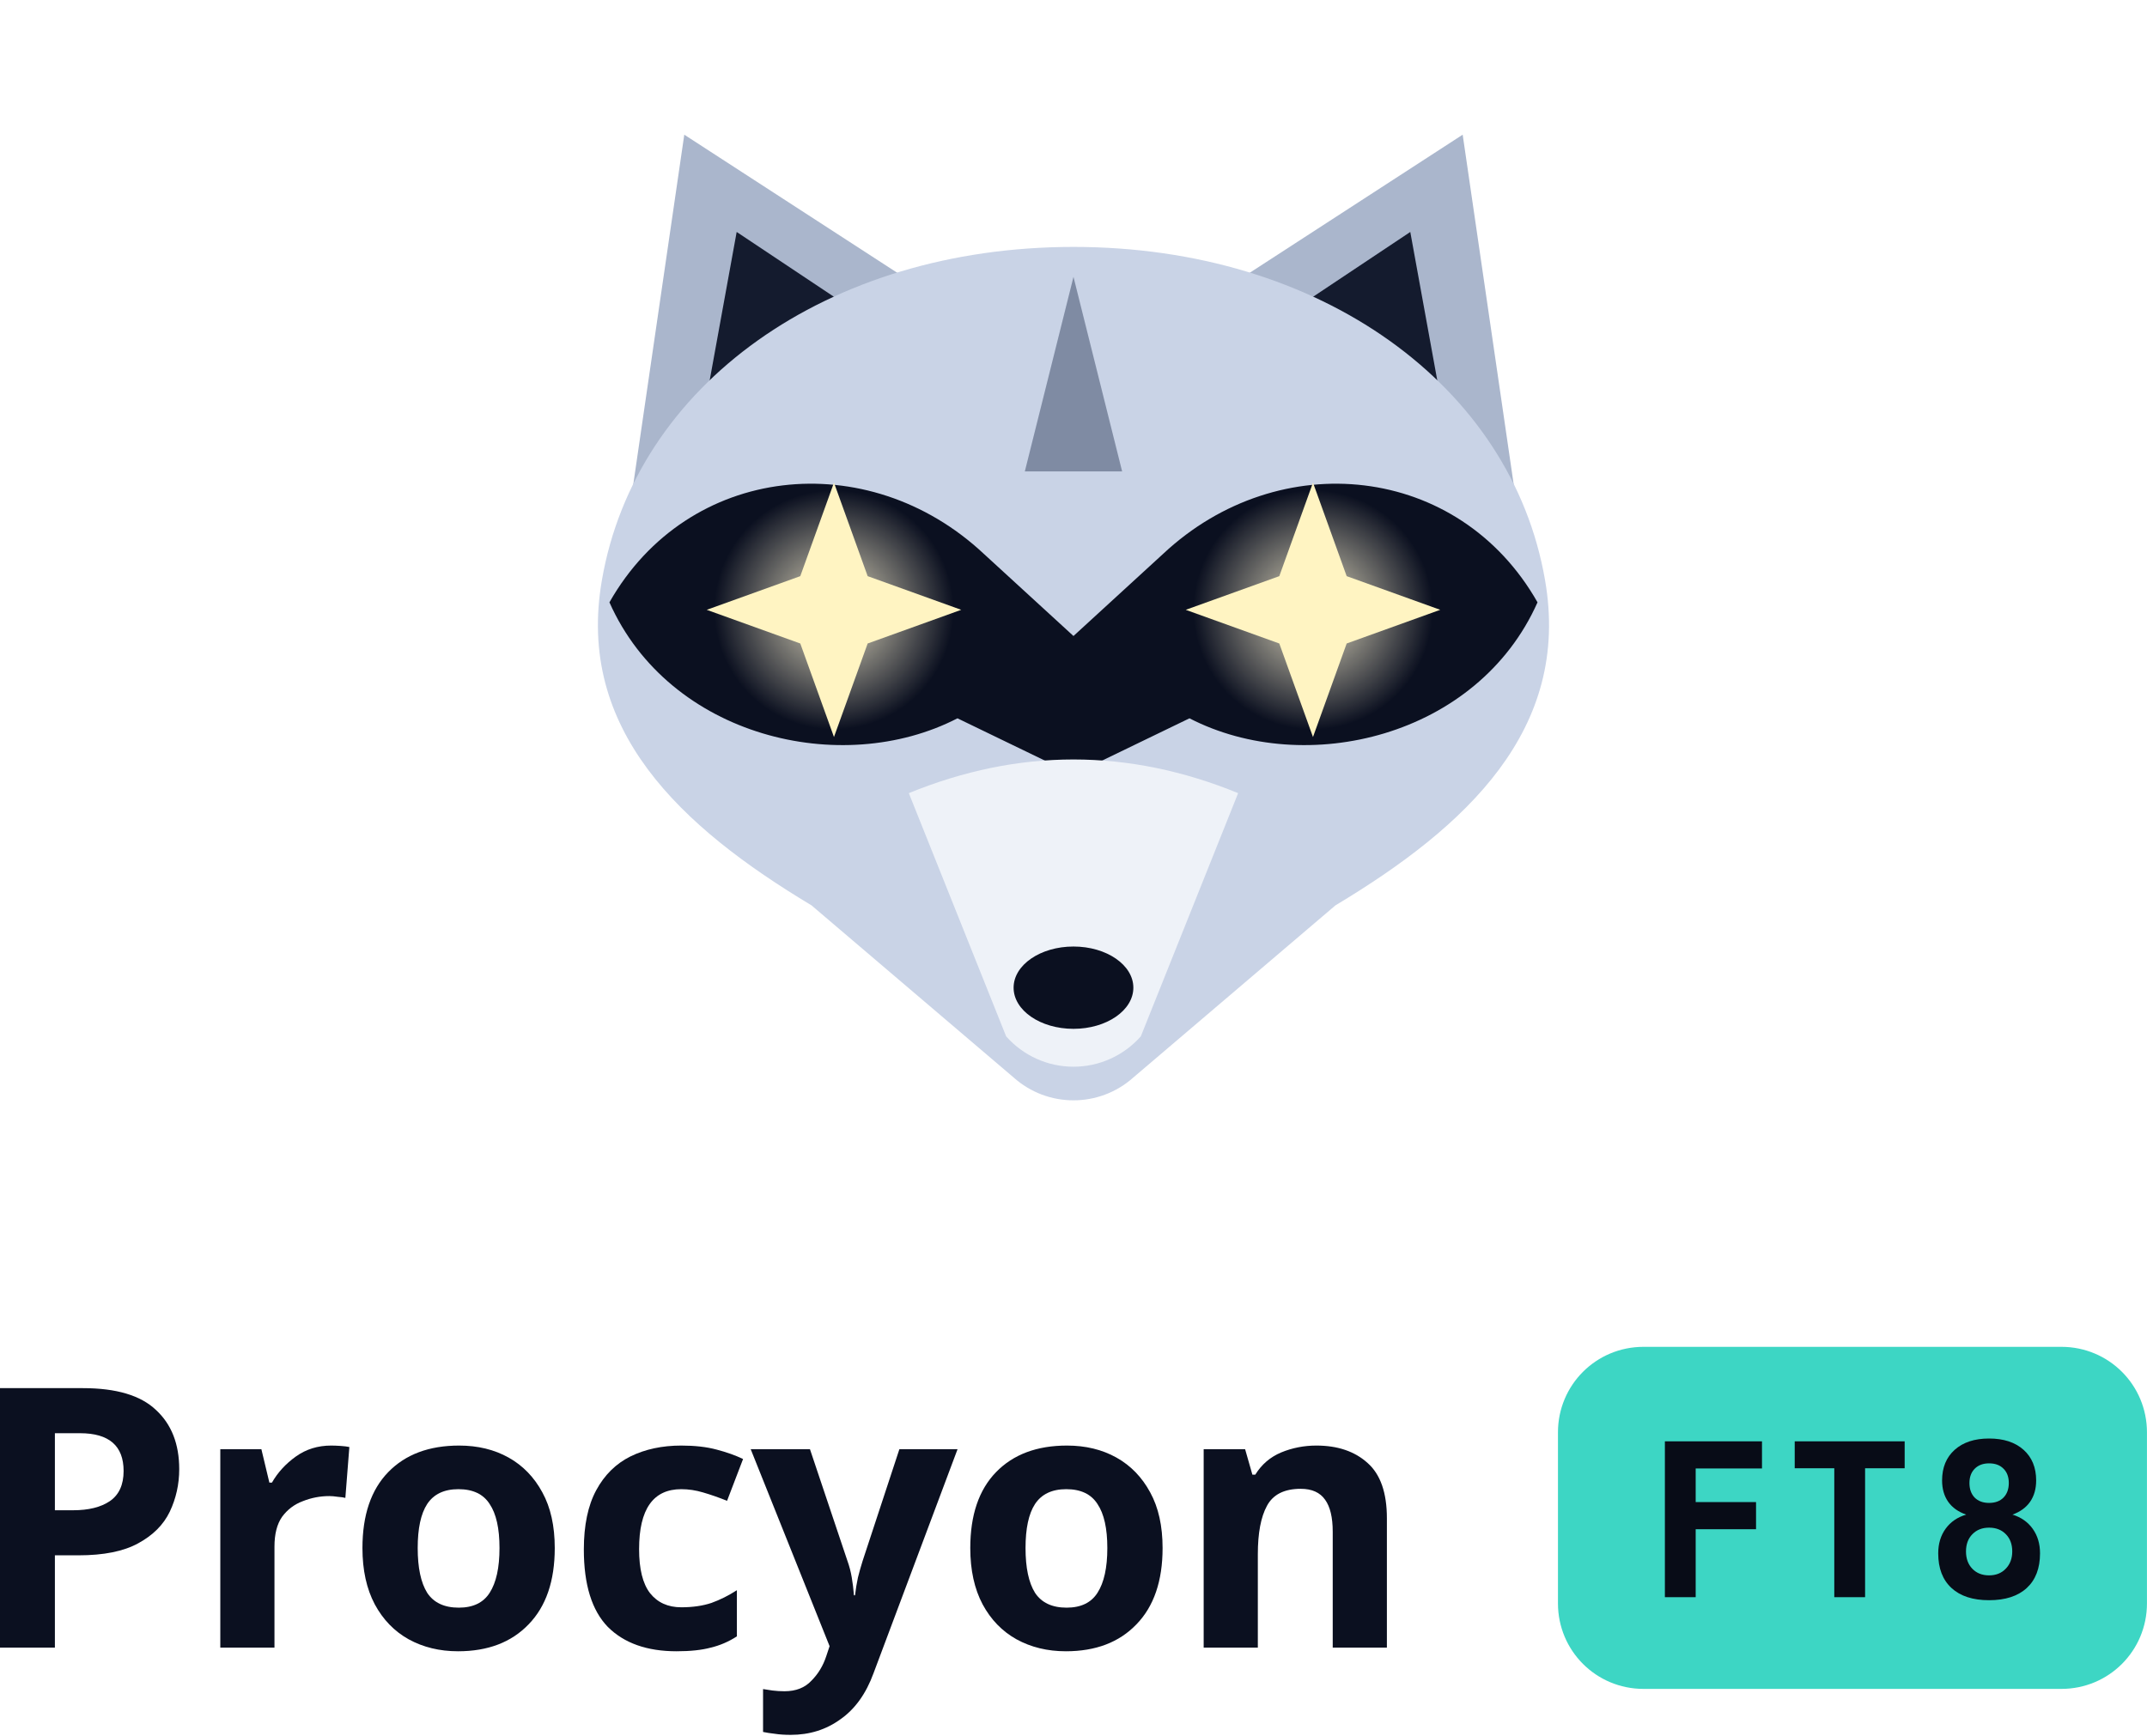
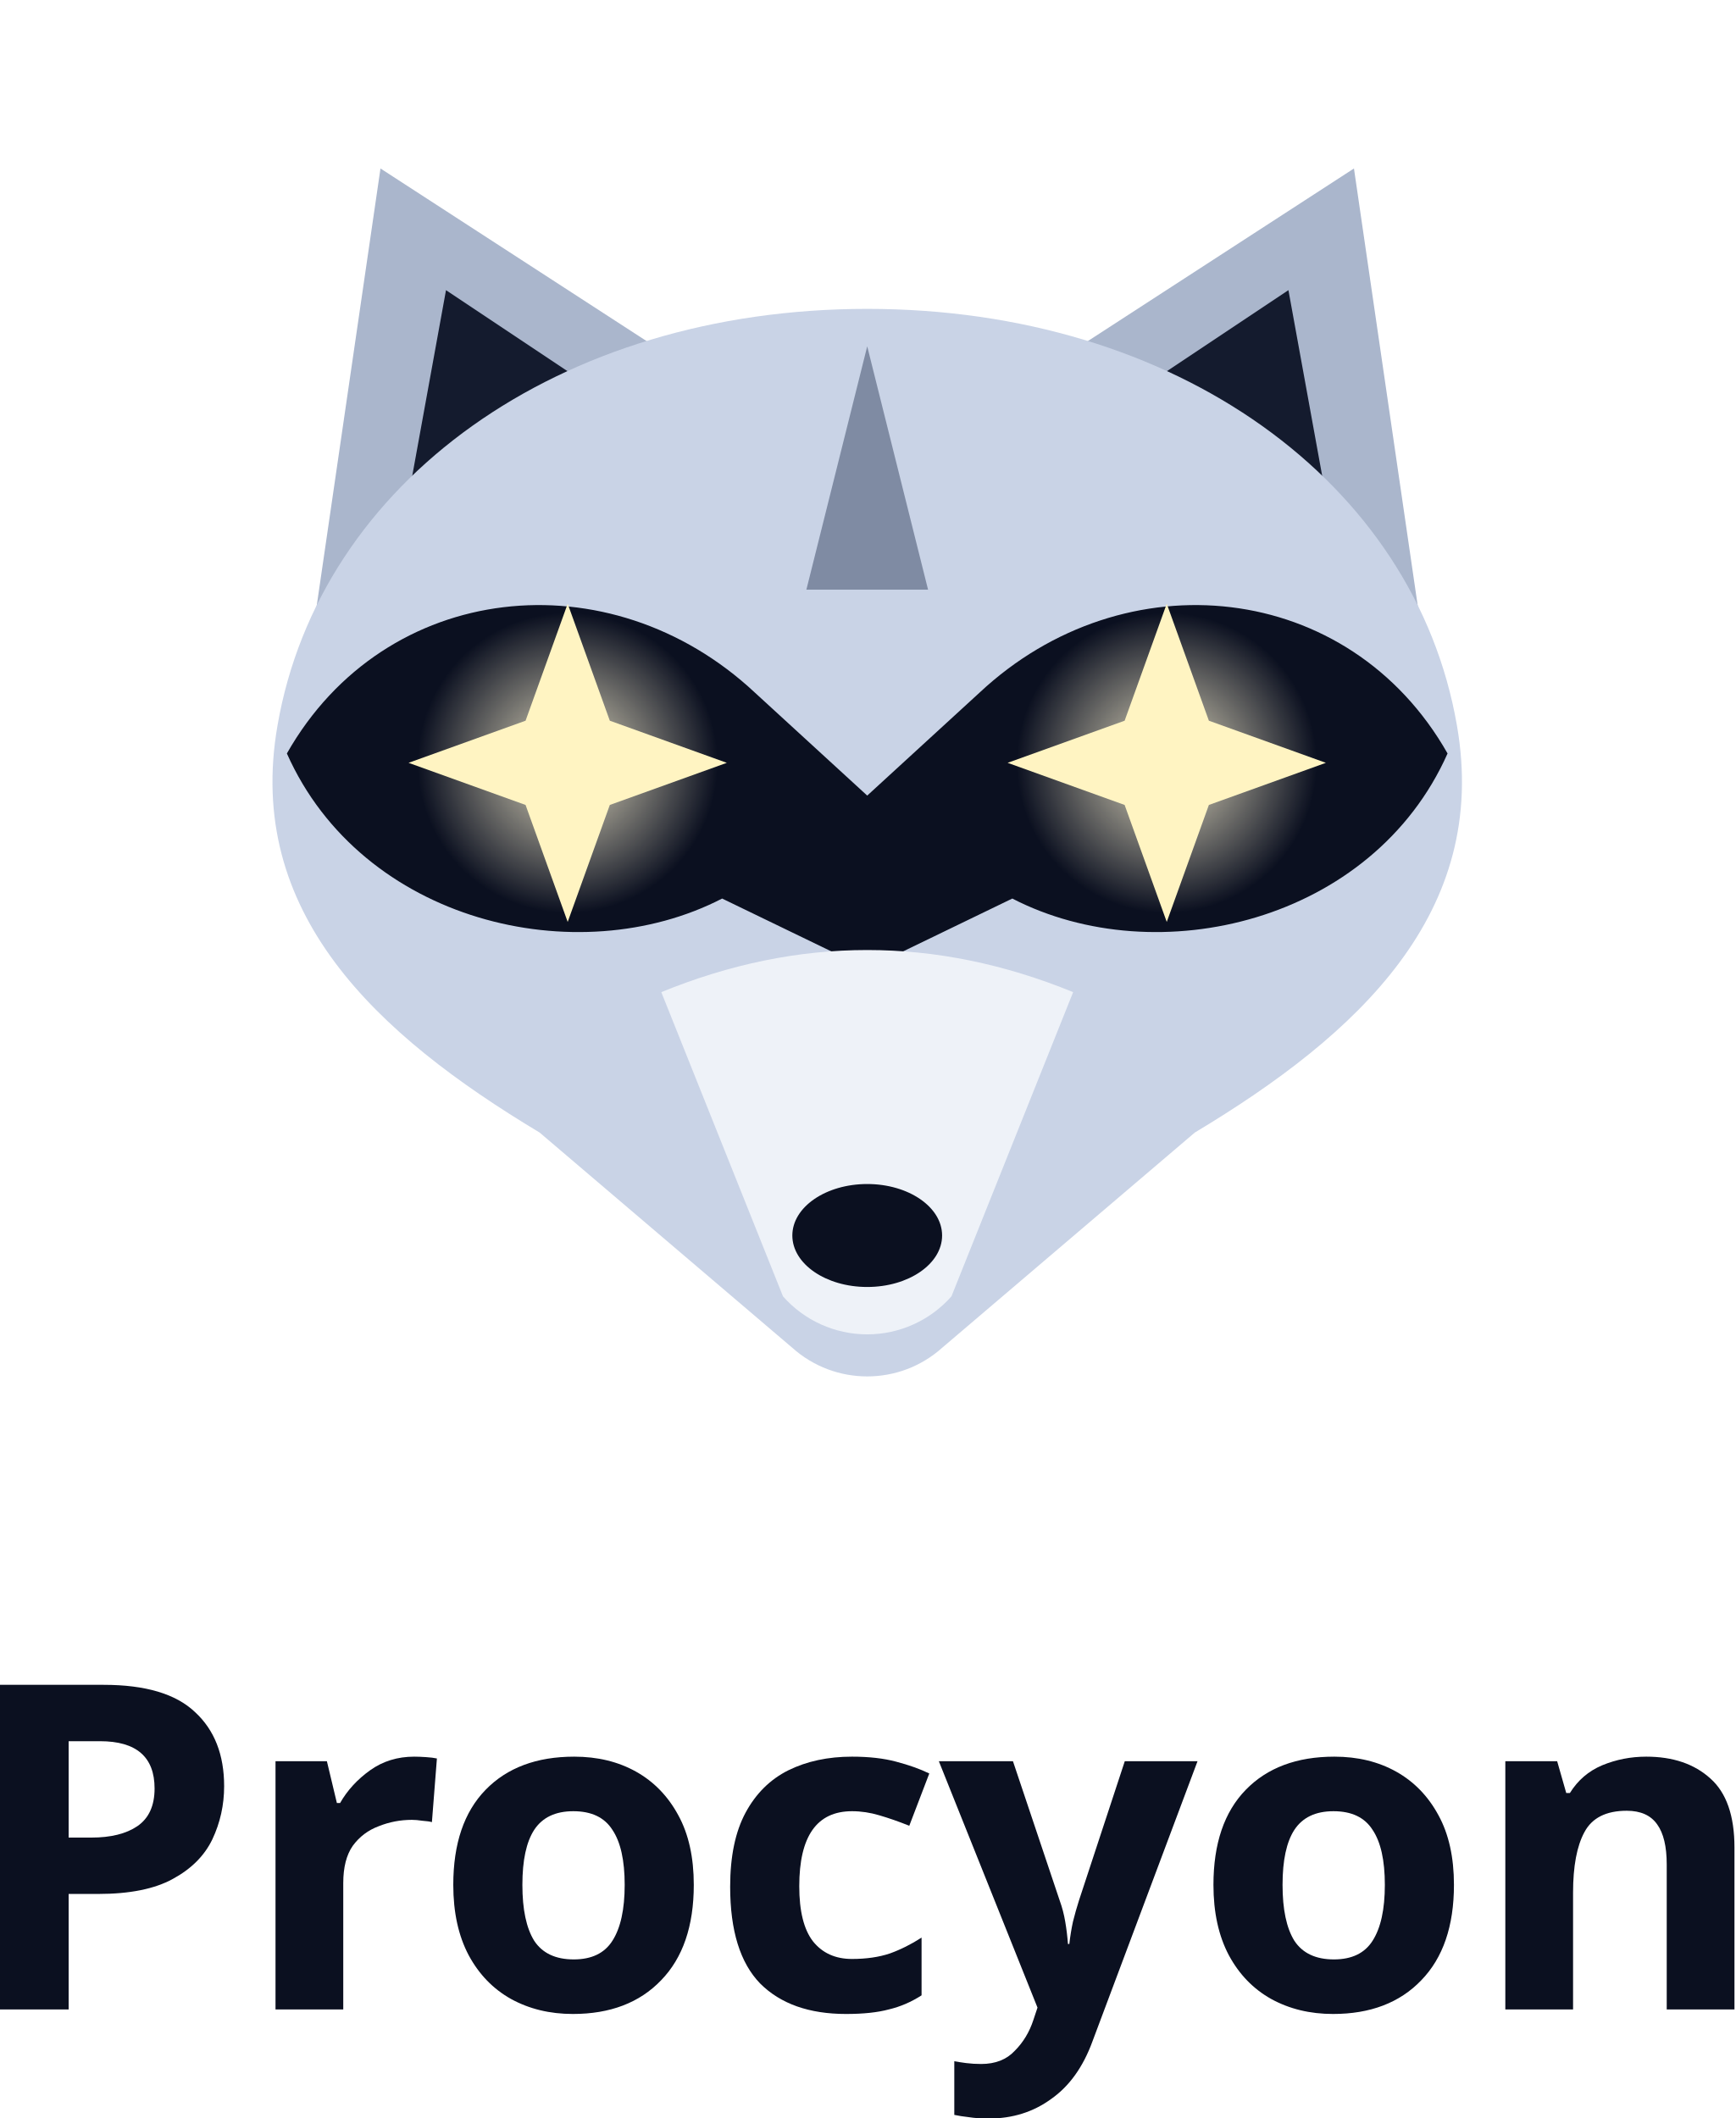
- <svg xmlns="http://www.w3.org/2000/svg" viewBox="0 0 1004 812" version="1.1" id="svg47">
-   <defs id="defs51" />
-   <g transform="matrix(17.5,0,0,17.5,221.99,0)" id="g37">
+ <svg xmlns="http://www.w3.org/2000/svg" viewBox="0 0 649 792" version="1.1" id="svg43">
+   <defs id="defs47" />
+   <g transform="matrix(17.5,0,0,17.5,44.27,0)" id="g37">
    <defs id="defs9">
      <radialGradient id="glow" cx="0.5" cy="0.5" r="0.5">
        <stop offset="0" stop-color="#fff6d6" stop-opacity=".9" id="stop4" />
        <stop offset="1" stop-color="#fff6d6" stop-opacity="0" id="stop6" />
      </radialGradient>
    </defs>
    <path d="M 4.2,13.2 5.6,3.6 13,8.4 Z" fill="#aab6cc" id="path11" />
    <path d="M 27.8,13.2 26.4,3.6 19,8.4 Z" fill="#aab6cc" id="path13" />
    <path d="M 6.2,10.6 7,6.2 10.6,8.6 Z" fill="#141b2e" id="path15" />
    <path d="M 25.8,10.6 25,6.2 21.4,8.6 Z" fill="#141b2e" id="path17" />
    <path d="m 16,6.6 c 6.6,0 11.7,3.7 12.6,8.9 0.7,4 -2.1,6.6 -5.6,8.7 l -5.4,4.6 a 2.4,2.4 0 0 1 -3.2,0 L 9,24.2 C 5.5,22.1 2.7,19.5 3.4,15.5 4.3,10.3 9.4,6.6 16,6.6 Z" fill="#c9d3e6" id="path19" />
    <path d="m 16,7.4 -1.3,5.2 h 2.6 z" fill="#7f8ba3" id="path21" />
    <path d="m 3.6,16.1 c 2.1,-3.7 6.9,-4.2 10,-1.3 L 16,17 18.4,14.8 c 3.1,-2.9 7.9,-2.4 10,1.3 -1.6,3.6 -6.2,4.7 -9.3,3.1 L 16,20.7 12.9,19.2 C 9.8,20.8 5.2,19.7 3.6,16.1 Z" fill="#0b1020" id="path23" />
    <path d="m 11.6,21.2 q 4.4,-1.8 8.8,0 l -2.6,6.5 a 2.4,2.4 0 0 1 -3.6,0 z" fill="#eef2f8" id="path25" />
    <path id="ellipse27" style="fill:#0b1020" d="M 17.6,26.4 A 1.6,1.1 0 0 1 16,27.5 1.6,1.1 0 0 1 14.4,26.4 1.6,1.1 0 0 1 16,25.3 1.6,1.1 0 0 1 17.6,26.4 Z" />
    <path id="circle29" style="fill:url(#glow)" d="m 12.8,16.3 a 3.2,3.2 0 0 1 -3.2,3.2 3.2,3.2 0 0 1 -3.2,-3.2 3.2,3.2 0 0 1 3.2,-3.2 3.2,3.2 0 0 1 3.2,3.2 z" />
    <path id="circle31" style="fill:url(#glow)" d="m 25.6,16.3 a 3.2,3.2 0 0 1 -3.2,3.2 3.2,3.2 0 0 1 -3.2,-3.2 3.2,3.2 0 0 1 3.2,-3.2 3.2,3.2 0 0 1 3.2,3.2 z" />
    <path d="m 9.6,12.9 0.9,2.5 2.5,0.9 -2.5,0.9 -0.9,2.5 -0.9,-2.5 -2.5,-0.9 2.5,-0.9 z" fill="#fff4c2" id="path33" />
    <path d="m 22.4,12.9 0.9,2.5 2.5,0.9 -2.5,0.9 -0.9,2.5 -0.9,-2.5 -2.5,-0.9 2.5,-0.9 z" fill="#fff4c2" id="path35" />
  </g>
-   <g transform="translate(0,580)" id="g45">
+   <g transform="translate(0,560.7)" id="g41">
    <g aria-label="Procyon" id="text39" style="font-weight:700;font-size:170px;font-family:'Noto Sans';letter-spacing:-1.7;fill:#0b1020">
-       <path d="m 38.76,69.32 q 23.46,0 34.17,10.2 10.88,10.03 10.88,27.71 0,10.54 -4.42,19.89 -4.42,9.18 -14.79,14.79 -10.2,5.61 -27.88,5.61 H 25.67 V 190.7 H -1.9073486e-7 V 69.32 Z m -1.36,21.08 H 25.67 V 126.44 h 8.5 q 10.88,0 17.17,-4.25 6.46,-4.42 6.46,-14.11 0,-17.68 -20.4,-17.68 z" id="path56" />
-       <path d="m 154.87,96.18 q 1.87,0 4.42,0.17 2.55,0.17 4.08,0.51 l -1.87,23.8 q -1.19,-0.34 -3.57,-0.51 -2.21,-0.34 -3.91,-0.34 -6.46,0 -12.41,2.38 -5.95,2.21 -9.69,7.31 -3.57,5.1 -3.57,13.94 v 47.26 h -25.33 V 97.88 h 19.21 l 3.74,15.64 h 1.19 q 4.08,-7.14 11.22,-12.24 7.14,-5.1 16.49,-5.1 z" id="path58" />
-       <path d="m 259.42,144.12 q 0,23.12 -12.24,35.7 -12.07,12.58 -32.98,12.58 -12.92,0 -23.12,-5.61 -10.03,-5.61 -15.81,-16.32 -5.78,-10.88 -5.78,-26.35 0,-23.12 12.07,-35.53 12.07,-12.41 33.15,-12.41 13.09,0 23.12,5.61 10.03,5.61 15.81,16.32 5.78,10.54 5.78,26.01 z m -64.09,0 q 0,13.77 4.42,20.91 4.59,6.97 14.79,6.97 10.03,0 14.45,-6.97 4.59,-7.14 4.59,-20.91 0,-13.77 -4.59,-20.57 -4.42,-6.97 -14.62,-6.97 -10.03,0 -14.62,6.97 -4.42,6.8 -4.42,20.57 z" id="path60" />
-       <path d="m 316.37,192.4 q -20.74,0 -32.13,-11.39 -11.22,-11.56 -11.22,-36.21 0,-17 5.78,-27.71 5.78,-10.71 15.98,-15.81 10.37,-5.1 23.8,-5.1 9.52,0 16.49,1.87 7.14,1.87 12.41,4.42 l -7.48,19.55 q -5.95,-2.38 -11.22,-3.91 -5.1,-1.53 -10.2,-1.53 -19.72,0 -19.72,28.05 0,13.94 5.1,20.57 5.27,6.63 14.62,6.63 7.99,0 14.11,-2.04 6.12,-2.21 11.9,-5.95 v 21.59 q -5.78,3.74 -12.24,5.27 -6.29,1.7 -15.98,1.7 z" id="path62" />
-       <path d="m 351.05,97.88 h 27.71 l 17.51,52.19 q 1.36,3.74 2.04,7.82 0.68,3.91 1.02,8.33 h 0.51 q 0.51,-4.42 1.36,-8.33 1.02,-4.08 2.21,-7.82 l 17.17,-52.19 h 27.2 L 408.51,202.6 q -5.27,14.45 -15.47,21.59 -10.03,7.31 -23.29,7.31 -4.25,0 -7.48,-0.51 -3.06,-0.34 -5.44,-0.85 v -20.06 q 1.87,0.34 4.42,0.68 2.72,0.34 5.61,0.34 7.99,0 12.58,-4.93 4.76,-4.76 6.97,-11.56 l 1.53,-4.59 z" id="path64" />
-       <path d="m 543.66,144.12 q 0,23.12 -12.24,35.7 -12.07,12.58 -32.98,12.58 -12.92,0 -23.12,-5.61 -10.03,-5.61 -15.81,-16.32 -5.78,-10.88 -5.78,-26.35 0,-23.12 12.07,-35.53 12.07,-12.41 33.15,-12.41 13.09,0 23.12,5.61 10.03,5.61 15.81,16.32 5.78,10.54 5.78,26.01 z m -64.09,0 q 0,13.77 4.42,20.91 4.59,6.97 14.79,6.97 10.03,0 14.45,-6.97 4.59,-7.14 4.59,-20.91 0,-13.77 -4.59,-20.57 -4.42,-6.97 -14.62,-6.97 -10.03,0 -14.62,6.97 -4.42,6.8 -4.42,20.57 z" id="path66" />
-       <path d="m 615.57,96.18 q 14.96,0 23.97,8.16 9.01,7.99 9.01,25.84 v 60.52 h -25.33 v -54.23 q 0,-10.03 -3.57,-14.96 -3.57,-5.1 -11.39,-5.1 -11.56,0 -15.81,7.99 -4.25,7.82 -4.25,22.61 v 43.69 h -25.33 V 97.88 h 19.38 l 3.4,11.9 h 1.36 q 4.42,-7.14 12.07,-10.37 7.82,-3.23 16.49,-3.23 z" id="path68" />
-     </g>
-     <path id="rect41" style="fill:#3dd6c4" d="m 768.55,50 h 195.43 c 22.16,0 40,17.84 40,40 v 80 c 0,22.16 -17.84,40 -40,40 H 768.55 c -22.16,0 -40,-17.84 -40,-40 V 90 c 0,-22.16 17.84,-40 40,-40 z" />
-     <g aria-label="FT8" id="text43" style="font-weight:700;font-size:100px;font-family:'DejaVu Sans Mono';letter-spacing:5;fill:#080c17">
-       <path d="m 823.957,106.895 h -31.006 v 15.723 h 28.223 v 12.695 h -28.223 v 31.787 h -14.404 V 94.2 h 45.41 z" id="path72" />
-       <path d="m 872.17,167.1 h -14.404 V 106.797 H 839.26 V 94.2 h 51.416 v 12.598 h -18.506 z" id="path74" />
-       <path d="m 930.148,134.58 q -4.834,0 -7.812,3.076 -2.979,3.027 -2.979,8.057 0,5.029 2.979,8.105 2.979,3.076 7.812,3.076 4.834,0 7.812,-3.125 3.027,-3.125 3.027,-8.057 0,-5.029 -2.979,-8.057 -2.979,-3.076 -7.861,-3.076 z m -10.693,-6.104 q -5.518,-1.904 -8.398,-5.957 -2.881,-4.102 -2.881,-10.01 0,-9.082 5.908,-14.355 5.908,-5.273 16.064,-5.273 10.205,0 16.113,5.273 5.908,5.273 5.908,14.355 0,5.859 -2.832,9.961 -2.832,4.053 -8.252,6.006 6.055,1.855 9.473,6.641 3.418,4.785 3.418,11.475 0,10.498 -6.201,16.211 -6.201,5.713 -17.627,5.713 -11.377,0 -17.578,-5.713 -6.201,-5.713 -6.201,-16.211 0,-6.738 3.467,-11.523 3.467,-4.785 9.619,-6.592 z m 1.514,-14.795 q 0,4.297 2.441,6.836 2.49,2.49 6.738,2.49 4.297,0 6.738,-2.49 2.49,-2.539 2.49,-6.836 0,-4.248 -2.49,-6.689 -2.441,-2.49 -6.738,-2.49 -4.199,0 -6.689,2.49 -2.49,2.49 -2.49,6.689 z" id="path76" />
+       <path d="m 38.76,69.32 q 23.46,0 34.17,10.2 10.88,10.03 10.88,27.71 0,10.54 -4.42,19.89 -4.42,9.18 -14.79,14.79 -10.2,5.61 -27.88,5.61 H 25.67 V 190.7 H -1.9073486e-7 V 69.32 Z m -1.36,21.08 H 25.67 V 126.44 h 8.5 q 10.88,0 17.17,-4.25 6.46,-4.42 6.46,-14.11 0,-17.68 -20.4,-17.68 z" id="path52" />
+       <path d="m 154.87,96.18 q 1.87,0 4.42,0.17 2.55,0.17 4.08,0.51 l -1.87,23.8 q -1.19,-0.34 -3.57,-0.51 -2.21,-0.34 -3.91,-0.34 -6.46,0 -12.41,2.38 -5.95,2.21 -9.69,7.31 -3.57,5.1 -3.57,13.94 v 47.26 h -25.33 V 97.88 h 19.21 l 3.74,15.64 h 1.19 q 4.08,-7.14 11.22,-12.24 7.14,-5.1 16.49,-5.1 z" id="path54" />
+       <path d="m 259.42,144.12 q 0,23.12 -12.24,35.7 -12.07,12.58 -32.98,12.58 -12.92,0 -23.12,-5.61 -10.03,-5.61 -15.81,-16.32 -5.78,-10.88 -5.78,-26.35 0,-23.12 12.07,-35.53 12.07,-12.41 33.15,-12.41 13.09,0 23.12,5.61 10.03,5.61 15.81,16.32 5.78,10.54 5.78,26.01 z m -64.09,0 q 0,13.77 4.42,20.91 4.59,6.97 14.79,6.97 10.03,0 14.45,-6.97 4.59,-7.14 4.59,-20.91 0,-13.77 -4.59,-20.57 -4.42,-6.97 -14.62,-6.97 -10.03,0 -14.62,6.97 -4.42,6.8 -4.42,20.57 z" id="path56" />
+       <path d="m 316.37,192.4 q -20.74,0 -32.13,-11.39 -11.22,-11.56 -11.22,-36.21 0,-17 5.78,-27.71 5.78,-10.71 15.98,-15.81 10.37,-5.1 23.8,-5.1 9.52,0 16.49,1.87 7.14,1.87 12.41,4.42 l -7.48,19.55 q -5.95,-2.38 -11.22,-3.91 -5.1,-1.53 -10.2,-1.53 -19.72,0 -19.72,28.05 0,13.94 5.1,20.57 5.27,6.63 14.62,6.63 7.99,0 14.11,-2.04 6.12,-2.21 11.9,-5.95 v 21.59 q -5.78,3.74 -12.24,5.27 -6.29,1.7 -15.98,1.7 z" id="path58" />
+       <path d="m 351.05,97.88 h 27.71 l 17.51,52.19 q 1.36,3.74 2.04,7.82 0.68,3.91 1.02,8.33 h 0.51 q 0.51,-4.42 1.36,-8.33 1.02,-4.08 2.21,-7.82 l 17.17,-52.19 h 27.2 L 408.51,202.6 q -5.27,14.45 -15.47,21.59 -10.03,7.31 -23.29,7.31 -4.25,0 -7.48,-0.51 -3.06,-0.34 -5.44,-0.85 v -20.06 q 1.87,0.34 4.42,0.68 2.72,0.34 5.61,0.34 7.99,0 12.58,-4.93 4.76,-4.76 6.97,-11.56 l 1.53,-4.59 z" id="path60" />
+       <path d="m 543.66,144.12 q 0,23.12 -12.24,35.7 -12.07,12.58 -32.98,12.58 -12.92,0 -23.12,-5.61 -10.03,-5.61 -15.81,-16.32 -5.78,-10.88 -5.78,-26.35 0,-23.12 12.07,-35.53 12.07,-12.41 33.15,-12.41 13.09,0 23.12,5.61 10.03,5.61 15.81,16.32 5.78,10.54 5.78,26.01 z m -64.09,0 q 0,13.77 4.42,20.91 4.59,6.97 14.79,6.97 10.03,0 14.45,-6.97 4.59,-7.14 4.59,-20.91 0,-13.77 -4.59,-20.57 -4.42,-6.97 -14.62,-6.97 -10.03,0 -14.62,6.97 -4.42,6.8 -4.42,20.57 z" id="path62" />
+       <path d="m 615.57,96.18 q 14.96,0 23.97,8.16 9.01,7.99 9.01,25.84 v 60.52 h -25.33 v -54.23 q 0,-10.03 -3.57,-14.96 -3.57,-5.1 -11.39,-5.1 -11.56,0 -15.81,7.99 -4.25,7.82 -4.25,22.61 v 43.69 h -25.33 V 97.88 h 19.38 l 3.4,11.9 h 1.36 q 4.42,-7.14 12.07,-10.37 7.82,-3.23 16.49,-3.23 z" id="path64" />
    </g>
  </g>
</svg>
